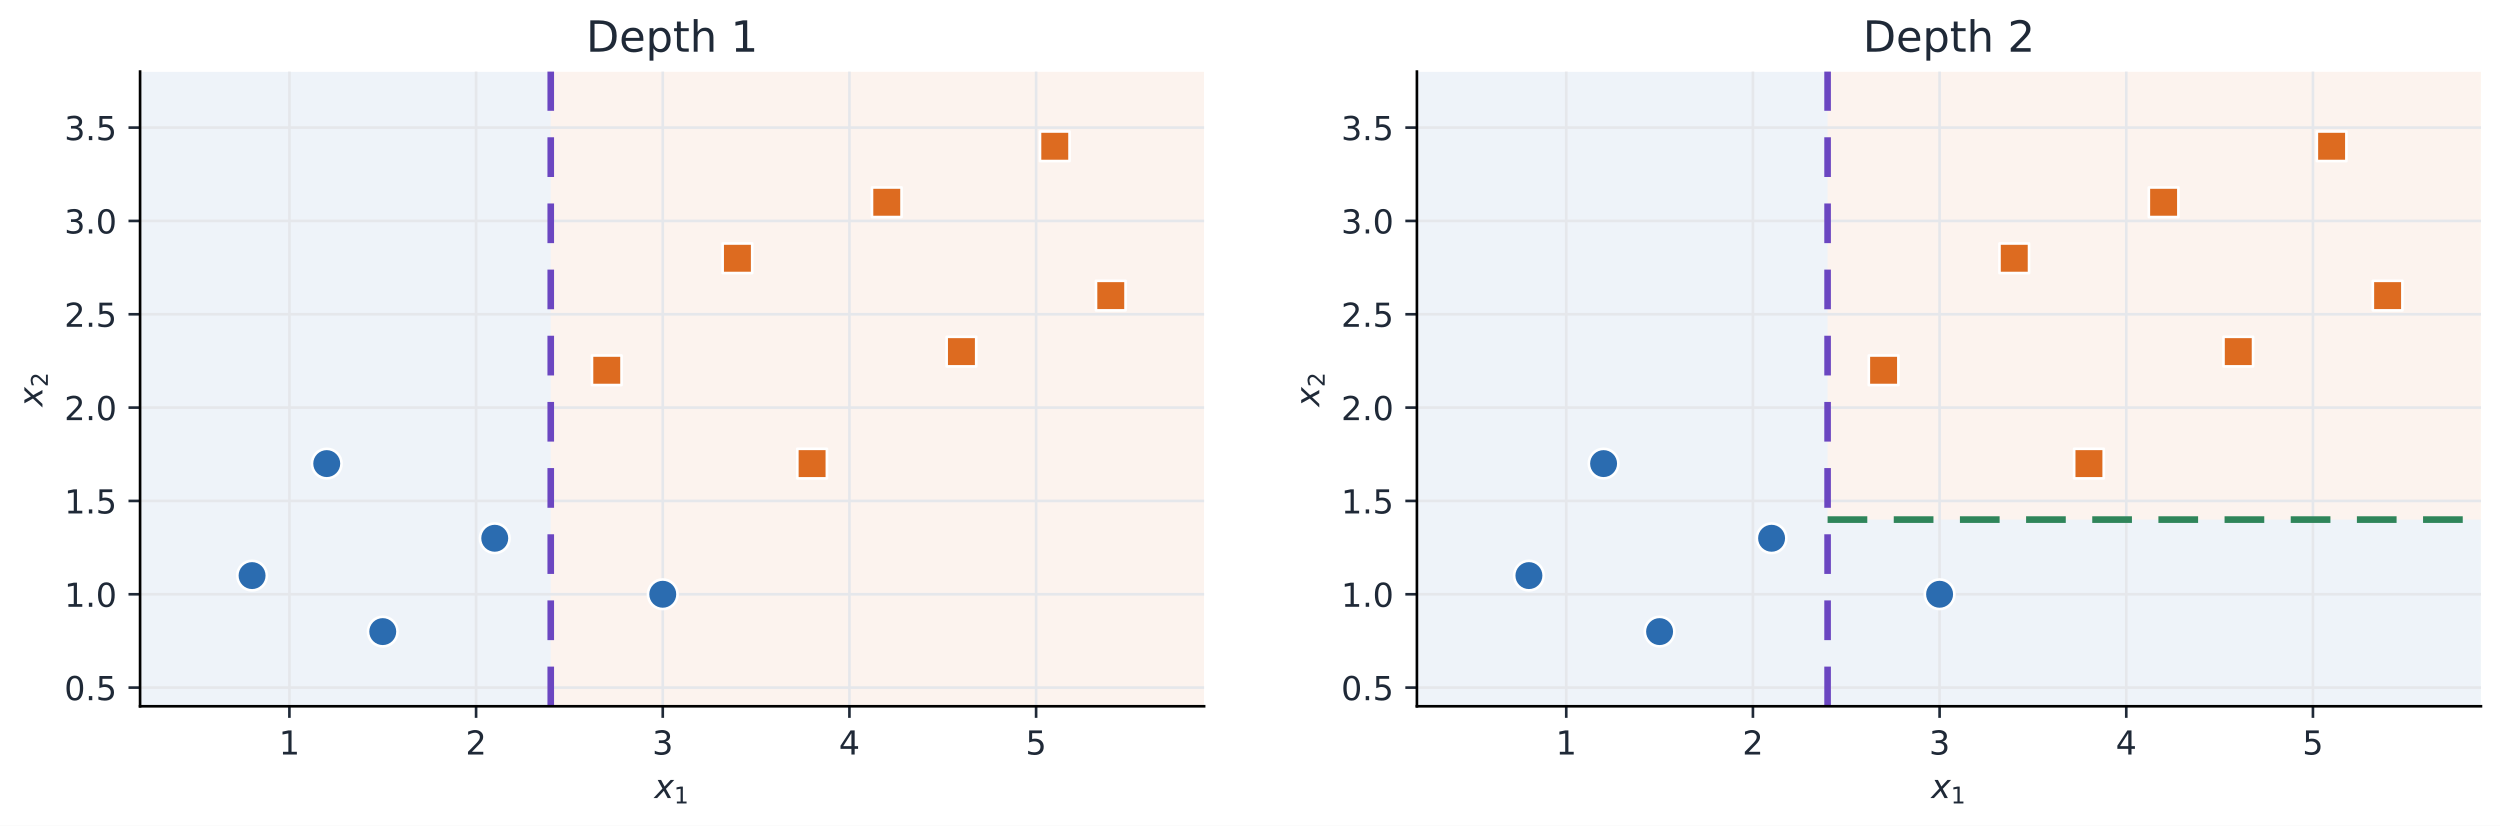
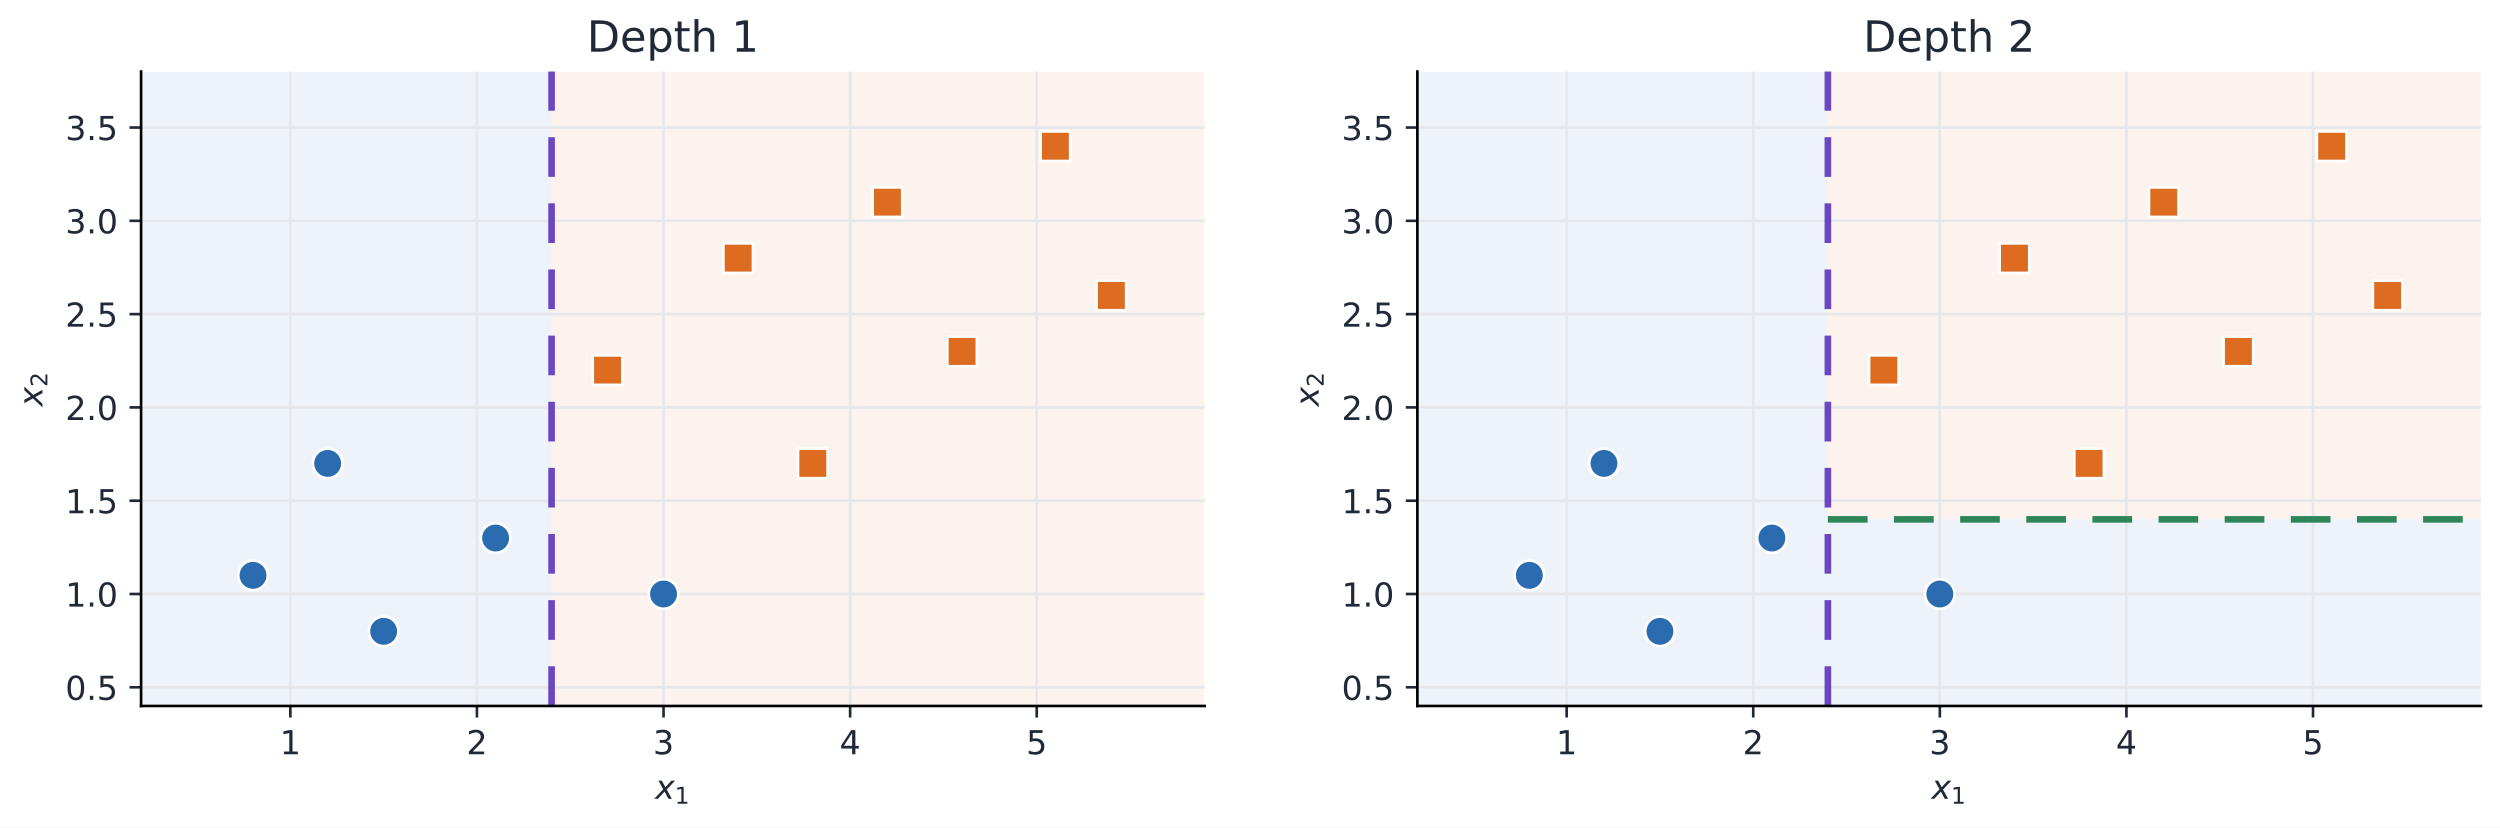
- <svg xmlns="http://www.w3.org/2000/svg" xmlns:xlink="http://www.w3.org/1999/xlink" width="755.717pt" height="249.612pt" viewBox="0 0 755.717 249.612" version="1.1">
+ <svg xmlns="http://www.w3.org/2000/svg" xmlns:xlink="http://www.w3.org/1999/xlink" width="756.039pt" height="250.256pt" viewBox="0 0 756.039 250.256" version="1.1">
  <defs>
    <style type="text/css">*{stroke-linejoin: round; stroke-linecap: butt}</style>
  </defs>
  <g id="figure_1">
    <g id="patch_1">
-       <path d="M 0 249.612  L 755.717 249.612  L 755.717 0  L 0 0  z " style="fill: #ffffff" />
+       <path d="M 0 250.256  L 756.039 250.256  L 756.039 0  L 0 0  z " style="fill: #ffffff" />
    </g>
    <g id="axes_1">
      <g id="patch_2">
-         <path d="M 42.341 213.496  L 363.985 213.496  L 363.985 21.638  L 42.341 21.638  z " style="fill: #ffffff" />
+         <path d="M 42.663 213.496  L 364.307 213.496  L 364.307 21.638  L 42.663 21.638  z " style="fill: #ffffff" />
      </g>
      <g id="patch_3">
-         <path d="M 42.341 213.496  L 166.484 213.496  L 166.484 21.638  L 42.341 21.638  z " clip-path="url(#pfe2c94f4bc)" style="fill: #2b6cb0; opacity: 0.08" />
+         <path d="M 42.663 213.496  L 166.806 213.496  L 166.806 21.638  L 42.663 21.638  z " clip-path="url(#pa8652439a4)" style="fill: #2b6cb0; opacity: 0.08" />
      </g>
      <g id="patch_4">
-         <path d="M 166.484 213.496  L 363.985 213.496  L 363.985 21.638  L 166.484 21.638  z " clip-path="url(#pfe2c94f4bc)" style="fill: #dd6b20; opacity: 0.08" />
+         <path d="M 166.806 213.496  L 364.307 213.496  L 364.307 21.638  L 166.806 21.638  z " clip-path="url(#pa8652439a4)" style="fill: #dd6b20; opacity: 0.08" />
      </g>
      <g id="matplotlib.axis_1">
        <g id="xtick_1">
          <g id="line2d_1">
-             <path d="M 87.484 213.496  L 87.484 21.638  " clip-path="url(#pfe2c94f4bc)" style="fill: none; stroke: #e5e7eb; stroke-width: 0.8; stroke-linecap: square" />
+             <path d="M 87.806 213.496  L 87.806 21.638  " clip-path="url(#pa8652439a4)" style="fill: none; stroke: #e5e7eb; stroke-width: 0.8; stroke-linecap: square" />
          </g>
          <g id="line2d_2">
            <defs>
-               <path id="mf021fe08a5" d="M 0 0  L 0 3.5  " style="stroke: #1f2937; stroke-width: 0.8" />
+               <path id="mcb373c6926" d="M 0 0  L 0 3.5  " style="stroke: #1f2937; stroke-width: 0.8" />
            </defs>
            <g>
-               <use xlink:href="#mf021fe08a5" x="87.484" y="213.496" style="fill: #1f2937; stroke: #1f2937; stroke-width: 0.8" />
+               <use xlink:href="#mcb373c6926" x="87.806" y="213.496" style="fill: #1f2937; stroke: #1f2937; stroke-width: 0.8" />
            </g>
          </g>
          <g id="text_1">
-             <text style="font-size: 10px; font-family: 'DejaVu Sans'; text-anchor: middle; fill: #1f2937" x="87.484" y="228.094" transform="rotate(-0 87.48422 228.094)">1</text>
+             <text style="font-size: 10px; font-family: 'DejaVu Sans'; text-anchor: middle; fill: #1f2937" x="87.806" y="228.093" transform="rotate(-0 87.80609 228.0932)">1</text>
          </g>
        </g>
        <g id="xtick_2">
          <g id="line2d_3">
-             <path d="M 143.913 213.496  L 143.913 21.638  " clip-path="url(#pfe2c94f4bc)" style="fill: none; stroke: #e5e7eb; stroke-width: 0.8; stroke-linecap: square" />
+             <path d="M 144.235 213.496  L 144.235 21.638  " clip-path="url(#pa8652439a4)" style="fill: none; stroke: #e5e7eb; stroke-width: 0.8; stroke-linecap: square" />
          </g>
          <g id="line2d_4">
            <g>
-               <use xlink:href="#mf021fe08a5" x="143.913" y="213.496" style="fill: #1f2937; stroke: #1f2937; stroke-width: 0.8" />
+               <use xlink:href="#mcb373c6926" x="144.235" y="213.496" style="fill: #1f2937; stroke: #1f2937; stroke-width: 0.8" />
            </g>
          </g>
          <g id="text_2">
-             <text style="font-size: 10px; font-family: 'DejaVu Sans'; text-anchor: middle; fill: #1f2937" x="143.913" y="228.094" transform="rotate(-0 143.9129 228.094)">2</text>
+             <text style="font-size: 10px; font-family: 'DejaVu Sans'; text-anchor: middle; fill: #1f2937" x="144.235" y="228.093" transform="rotate(-0 144.2348 228.0932)">2</text>
          </g>
        </g>
        <g id="xtick_3">
          <g id="line2d_5">
-             <path d="M 200.342 213.496  L 200.342 21.638  " clip-path="url(#pfe2c94f4bc)" style="fill: none; stroke: #e5e7eb; stroke-width: 0.8; stroke-linecap: square" />
+             <path d="M 200.664 213.496  L 200.664 21.638  " clip-path="url(#pa8652439a4)" style="fill: none; stroke: #e5e7eb; stroke-width: 0.8; stroke-linecap: square" />
          </g>
          <g id="line2d_6">
            <g>
-               <use xlink:href="#mf021fe08a5" x="200.342" y="213.496" style="fill: #1f2937; stroke: #1f2937; stroke-width: 0.8" />
+               <use xlink:href="#mcb373c6926" x="200.664" y="213.496" style="fill: #1f2937; stroke: #1f2937; stroke-width: 0.8" />
            </g>
          </g>
          <g id="text_3">
-             <text style="font-size: 10px; font-family: 'DejaVu Sans'; text-anchor: middle; fill: #1f2937" x="200.342" y="228.094" transform="rotate(-0 200.3416 228.094)">3</text>
+             <text style="font-size: 10px; font-family: 'DejaVu Sans'; text-anchor: middle; fill: #1f2937" x="200.664" y="228.093" transform="rotate(-0 200.6635 228.0932)">3</text>
          </g>
        </g>
        <g id="xtick_4">
          <g id="line2d_7">
-             <path d="M 256.77 213.496  L 256.77 21.638  " clip-path="url(#pfe2c94f4bc)" style="fill: none; stroke: #e5e7eb; stroke-width: 0.8; stroke-linecap: square" />
+             <path d="M 257.092 213.496  L 257.092 21.638  " clip-path="url(#pa8652439a4)" style="fill: none; stroke: #e5e7eb; stroke-width: 0.8; stroke-linecap: square" />
          </g>
          <g id="line2d_8">
            <g>
-               <use xlink:href="#mf021fe08a5" x="256.77" y="213.496" style="fill: #1f2937; stroke: #1f2937; stroke-width: 0.8" />
+               <use xlink:href="#mcb373c6926" x="257.092" y="213.496" style="fill: #1f2937; stroke: #1f2937; stroke-width: 0.8" />
            </g>
          </g>
          <g id="text_4">
-             <text style="font-size: 10px; font-family: 'DejaVu Sans'; text-anchor: middle; fill: #1f2937" x="256.77" y="228.094" transform="rotate(-0 256.7703 228.094)">4</text>
+             <text style="font-size: 10px; font-family: 'DejaVu Sans'; text-anchor: middle; fill: #1f2937" x="257.092" y="228.093" transform="rotate(-0 257.0922 228.0932)">4</text>
          </g>
        </g>
        <g id="xtick_5">
          <g id="line2d_9">
-             <path d="M 313.199 213.496  L 313.199 21.638  " clip-path="url(#pfe2c94f4bc)" style="fill: none; stroke: #e5e7eb; stroke-width: 0.8; stroke-linecap: square" />
+             <path d="M 313.521 213.496  L 313.521 21.638  " clip-path="url(#pa8652439a4)" style="fill: none; stroke: #e5e7eb; stroke-width: 0.8; stroke-linecap: square" />
          </g>
          <g id="line2d_10">
            <g>
-               <use xlink:href="#mf021fe08a5" x="313.199" y="213.496" style="fill: #1f2937; stroke: #1f2937; stroke-width: 0.8" />
+               <use xlink:href="#mcb373c6926" x="313.521" y="213.496" style="fill: #1f2937; stroke: #1f2937; stroke-width: 0.8" />
            </g>
          </g>
          <g id="text_5">
-             <text style="font-size: 10px; font-family: 'DejaVu Sans'; text-anchor: middle; fill: #1f2937" x="313.199" y="228.094" transform="rotate(-0 313.199 228.094)">5</text>
+             <text style="font-size: 10px; font-family: 'DejaVu Sans'; text-anchor: middle; fill: #1f2937" x="313.521" y="228.093" transform="rotate(-0 313.5209 228.0932)">5</text>
          </g>
        </g>
        <g id="text_6">
-           <g style="fill: #1f2937" transform="translate(197.8131 241.7721)">
+           <g style="fill: #1f2937" transform="translate(198.1349 242.0932)">
            <text>
              <tspan x="0" y="-0.531" style="font-style: oblique; font-size: 10px; font-family: 'DejaVu Sans'; fill: #1f2937">x</tspan>
-               <tspan x="5.918" y="1.109" style="font-size: 7px; font-family: 'DejaVu Sans'; fill: #1f2937">1</tspan>
+               <tspan x="5.918" y="0.969" style="font-size: 7px; font-family: 'DejaVu Sans'; fill: #1f2937">1</tspan>
            </text>
          </g>
        </g>
      </g>
      <g id="matplotlib.axis_2">
        <g id="ytick_1">
          <g id="line2d_11">
-             <path d="M 42.341 207.853  L 363.985 207.853  " clip-path="url(#pfe2c94f4bc)" style="fill: none; stroke: #e5e7eb; stroke-width: 0.8; stroke-linecap: square" />
+             <path d="M 42.663 207.853  L 364.307 207.853  " clip-path="url(#pa8652439a4)" style="fill: none; stroke: #e5e7eb; stroke-width: 0.8; stroke-linecap: square" />
          </g>
          <g id="line2d_12">
            <defs>
-               <path id="mad1e08b59c" d="M 0 0  L -3.5 0  " style="stroke: #1f2937; stroke-width: 0.8" />
+               <path id="m2e6cd925a8" d="M 0 0  L -3.5 0  " style="stroke: #1f2937; stroke-width: 0.8" />
            </defs>
            <g>
-               <use xlink:href="#mad1e08b59c" x="42.341" y="207.853" style="fill: #1f2937; stroke: #1f2937; stroke-width: 0.8" />
+               <use xlink:href="#m2e6cd925a8" x="42.663" y="207.853" style="fill: #1f2937; stroke: #1f2937; stroke-width: 0.8" />
            </g>
          </g>
          <g id="text_7">
-             <text style="font-size: 10px; font-family: 'DejaVu Sans'; text-anchor: end; fill: #1f2937" x="35.341" y="211.652" transform="rotate(-0 35.34125 211.6519)">0.5</text>
+             <text style="font-size: 10px; font-family: 'DejaVu Sans'; text-anchor: end; fill: #1f2937" x="35.663" y="211.652" transform="rotate(-0 35.66313 211.6515)">0.5</text>
          </g>
        </g>
        <g id="ytick_2">
          <g id="line2d_13">
-             <path d="M 42.341 179.638  L 363.985 179.638  " clip-path="url(#pfe2c94f4bc)" style="fill: none; stroke: #e5e7eb; stroke-width: 0.8; stroke-linecap: square" />
+             <path d="M 42.663 179.638  L 364.307 179.638  " clip-path="url(#pa8652439a4)" style="fill: none; stroke: #e5e7eb; stroke-width: 0.8; stroke-linecap: square" />
          </g>
          <g id="line2d_14">
            <g>
-               <use xlink:href="#mad1e08b59c" x="42.341" y="179.638" style="fill: #1f2937; stroke: #1f2937; stroke-width: 0.8" />
+               <use xlink:href="#m2e6cd925a8" x="42.663" y="179.638" style="fill: #1f2937; stroke: #1f2937; stroke-width: 0.8" />
            </g>
          </g>
          <g id="text_8">
-             <text style="font-size: 10px; font-family: 'DejaVu Sans'; text-anchor: end; fill: #1f2937" x="35.341" y="183.438" transform="rotate(-0 35.34125 183.4376)">1.0</text>
+             <text style="font-size: 10px; font-family: 'DejaVu Sans'; text-anchor: end; fill: #1f2937" x="35.663" y="183.437" transform="rotate(-0 35.66313 183.4372)">1.0</text>
          </g>
        </g>
        <g id="ytick_3">
          <g id="line2d_15">
-             <path d="M 42.341 151.424  L 363.985 151.424  " clip-path="url(#pfe2c94f4bc)" style="fill: none; stroke: #e5e7eb; stroke-width: 0.8; stroke-linecap: square" />
+             <path d="M 42.663 151.424  L 364.307 151.424  " clip-path="url(#pa8652439a4)" style="fill: none; stroke: #e5e7eb; stroke-width: 0.8; stroke-linecap: square" />
          </g>
          <g id="line2d_16">
            <g>
-               <use xlink:href="#mad1e08b59c" x="42.341" y="151.424" style="fill: #1f2937; stroke: #1f2937; stroke-width: 0.8" />
+               <use xlink:href="#m2e6cd925a8" x="42.663" y="151.424" style="fill: #1f2937; stroke: #1f2937; stroke-width: 0.8" />
            </g>
          </g>
          <g id="text_9">
-             <text style="font-size: 10px; font-family: 'DejaVu Sans'; text-anchor: end; fill: #1f2937" x="35.341" y="155.223" transform="rotate(-0 35.34125 155.2232)">1.5</text>
+             <text style="font-size: 10px; font-family: 'DejaVu Sans'; text-anchor: end; fill: #1f2937" x="35.663" y="155.223" transform="rotate(-0 35.66313 155.2228)">1.5</text>
          </g>
        </g>
        <g id="ytick_4">
          <g id="line2d_17">
-             <path d="M 42.341 123.21  L 363.985 123.21  " clip-path="url(#pfe2c94f4bc)" style="fill: none; stroke: #e5e7eb; stroke-width: 0.8; stroke-linecap: square" />
+             <path d="M 42.663 123.21  L 364.307 123.21  " clip-path="url(#pa8652439a4)" style="fill: none; stroke: #e5e7eb; stroke-width: 0.8; stroke-linecap: square" />
          </g>
          <g id="line2d_18">
            <g>
-               <use xlink:href="#mad1e08b59c" x="42.341" y="123.21" style="fill: #1f2937; stroke: #1f2937; stroke-width: 0.8" />
+               <use xlink:href="#m2e6cd925a8" x="42.663" y="123.21" style="fill: #1f2937; stroke: #1f2937; stroke-width: 0.8" />
            </g>
          </g>
          <g id="text_10">
-             <text style="font-size: 10px; font-family: 'DejaVu Sans'; text-anchor: end; fill: #1f2937" x="35.341" y="127.009" transform="rotate(-0 35.34125 127.0089)">2.0</text>
+             <text style="font-size: 10px; font-family: 'DejaVu Sans'; text-anchor: end; fill: #1f2937" x="35.663" y="127.008" transform="rotate(-0 35.66313 127.0085)">2.0</text>
          </g>
        </g>
        <g id="ytick_5">
          <g id="line2d_19">
-             <path d="M 42.341 94.995  L 363.985 94.995  " clip-path="url(#pfe2c94f4bc)" style="fill: none; stroke: #e5e7eb; stroke-width: 0.8; stroke-linecap: square" />
+             <path d="M 42.663 94.995  L 364.307 94.995  " clip-path="url(#pa8652439a4)" style="fill: none; stroke: #e5e7eb; stroke-width: 0.8; stroke-linecap: square" />
          </g>
          <g id="line2d_20">
            <g>
-               <use xlink:href="#mad1e08b59c" x="42.341" y="94.995" style="fill: #1f2937; stroke: #1f2937; stroke-width: 0.8" />
+               <use xlink:href="#m2e6cd925a8" x="42.663" y="94.995" style="fill: #1f2937; stroke: #1f2937; stroke-width: 0.8" />
            </g>
          </g>
          <g id="text_11">
-             <text style="font-size: 10px; font-family: 'DejaVu Sans'; text-anchor: end; fill: #1f2937" x="35.341" y="98.795" transform="rotate(-0 35.34125 98.79451)">2.5</text>
+             <text style="font-size: 10px; font-family: 'DejaVu Sans'; text-anchor: end; fill: #1f2937" x="35.663" y="98.794" transform="rotate(-0 35.66313 98.79412)">2.5</text>
          </g>
        </g>
        <g id="ytick_6">
          <g id="line2d_21">
-             <path d="M 42.341 66.781  L 363.985 66.781  " clip-path="url(#pfe2c94f4bc)" style="fill: none; stroke: #e5e7eb; stroke-width: 0.8; stroke-linecap: square" />
+             <path d="M 42.663 66.781  L 364.307 66.781  " clip-path="url(#pa8652439a4)" style="fill: none; stroke: #e5e7eb; stroke-width: 0.8; stroke-linecap: square" />
          </g>
          <g id="line2d_22">
            <g>
-               <use xlink:href="#mad1e08b59c" x="42.341" y="66.781" style="fill: #1f2937; stroke: #1f2937; stroke-width: 0.8" />
+               <use xlink:href="#m2e6cd925a8" x="42.663" y="66.781" style="fill: #1f2937; stroke: #1f2937; stroke-width: 0.8" />
            </g>
          </g>
          <g id="text_12">
-             <text style="font-size: 10px; font-family: 'DejaVu Sans'; text-anchor: end; fill: #1f2937" x="35.341" y="70.58" transform="rotate(-0 35.34125 70.58015)">3.0</text>
+             <text style="font-size: 10px; font-family: 'DejaVu Sans'; text-anchor: end; fill: #1f2937" x="35.663" y="70.58" transform="rotate(-0 35.66313 70.57976)">3.0</text>
          </g>
        </g>
        <g id="ytick_7">
          <g id="line2d_23">
-             <path d="M 42.341 38.567  L 363.985 38.567  " clip-path="url(#pfe2c94f4bc)" style="fill: none; stroke: #e5e7eb; stroke-width: 0.8; stroke-linecap: square" />
+             <path d="M 42.663 38.567  L 364.307 38.567  " clip-path="url(#pa8652439a4)" style="fill: none; stroke: #e5e7eb; stroke-width: 0.8; stroke-linecap: square" />
          </g>
          <g id="line2d_24">
            <g>
-               <use xlink:href="#mad1e08b59c" x="42.341" y="38.567" style="fill: #1f2937; stroke: #1f2937; stroke-width: 0.8" />
+               <use xlink:href="#m2e6cd925a8" x="42.663" y="38.567" style="fill: #1f2937; stroke: #1f2937; stroke-width: 0.8" />
            </g>
          </g>
          <g id="text_13">
-             <text style="font-size: 10px; font-family: 'DejaVu Sans'; text-anchor: end; fill: #1f2937" x="35.341" y="42.366" transform="rotate(-0 35.34125 42.3658)">3.5</text>
+             <text style="font-size: 10px; font-family: 'DejaVu Sans'; text-anchor: end; fill: #1f2937" x="35.663" y="42.365" transform="rotate(-0 35.66313 42.36541)">3.5</text>
          </g>
        </g>
        <g id="text_14">
-           <g style="fill: #1f2937" transform="translate(13.35844 122.9168) rotate(-90)">
+           <g style="fill: #1f2937" transform="translate(13.35766 122.9168) rotate(-90)">
            <text>
              <tspan x="0" y="-0.531" style="font-style: oblique; font-size: 10px; font-family: 'DejaVu Sans'; fill: #1f2937">x</tspan>
-               <tspan x="5.918" y="1.109" style="font-size: 7px; font-family: 'DejaVu Sans'; fill: #1f2937">2</tspan>
+               <tspan x="5.918" y="0.969" style="font-size: 7px; font-family: 'DejaVu Sans'; fill: #1f2937">2</tspan>
            </text>
          </g>
        </g>
      </g>
      <g id="line2d_25">
-         <path d="M 166.484 213.496  L 166.484 21.638  " clip-path="url(#pfe2c94f4bc)" style="fill: none; stroke-dasharray: 12,8; stroke-dashoffset: 0; stroke: #6b46c1; stroke-width: 2" />
+         <path d="M 166.806 213.496  L 166.806 21.638  " clip-path="url(#pa8652439a4)" style="fill: none; stroke-dasharray: 12,8; stroke-dashoffset: 0; stroke: #6b46c1; stroke-width: 2" />
      </g>
      <g id="patch_5">
-         <path d="M 42.341 213.496  L 42.341 21.638  " style="fill: none; stroke: #000000; stroke-width: 0.8; stroke-linejoin: miter; stroke-linecap: square" />
+         <path d="M 42.663 213.496  L 42.663 21.638  " style="fill: none; stroke: #000000; stroke-width: 0.8; stroke-linejoin: miter; stroke-linecap: square" />
      </g>
      <g id="patch_6">
-         <path d="M 42.341 213.496  L 363.985 213.496  " style="fill: none; stroke: #000000; stroke-width: 0.8; stroke-linejoin: miter; stroke-linecap: square" />
+         <path d="M 42.663 213.496  L 364.307 213.496  " style="fill: none; stroke: #000000; stroke-width: 0.8; stroke-linejoin: miter; stroke-linecap: square" />
      </g>
      <g id="PathCollection_1">
        <defs>
-           <path id="m07ee4163da" d="M 0 4.472  C 1.186 4.472 2.324 4.001 3.162 3.162  C 4.001 2.324 4.472 1.186 4.472 0  C 4.472 -1.186 4.001 -2.324 3.162 -3.162  C 2.324 -4.001 1.186 -4.472 0 -4.472  C -1.186 -4.472 -2.324 -4.001 -3.162 -3.162  C -4.001 -2.324 -4.472 -1.186 -4.472 0  C -4.472 1.186 -4.001 2.324 -3.162 3.162  C -2.324 4.001 -1.186 4.472 0 4.472  z " style="stroke: #ffffff; stroke-width: 0.8" />
+           <path id="m4b6f9107cd" d="M 0 4.472  C 1.186 4.472 2.324 4.001 3.162 3.162  C 4.001 2.324 4.472 1.186 4.472 0  C 4.472 -1.186 4.001 -2.324 3.162 -3.162  C 2.324 -4.001 1.186 -4.472 0 -4.472  C -1.186 -4.472 -2.324 -4.001 -3.162 -3.162  C -4.001 -2.324 -4.472 -1.186 -4.472 0  C -4.472 1.186 -4.001 2.324 -3.162 3.162  C -2.324 4.001 -1.186 4.472 0 4.472  z " style="stroke: #ffffff; stroke-width: 0.8" />
        </defs>
-         <g clip-path="url(#pfe2c94f4bc)">
-           <use xlink:href="#m07ee4163da" x="76.198" y="173.995" style="fill: #2b6cb0; stroke: #ffffff; stroke-width: 0.8" />
-           <use xlink:href="#m07ee4163da" x="98.77" y="140.138" style="fill: #2b6cb0; stroke: #ffffff; stroke-width: 0.8" />
-           <use xlink:href="#m07ee4163da" x="115.699" y="190.924" style="fill: #2b6cb0; stroke: #ffffff; stroke-width: 0.8" />
-           <use xlink:href="#m07ee4163da" x="149.556" y="162.71" style="fill: #2b6cb0; stroke: #ffffff; stroke-width: 0.8" />
-           <use xlink:href="#m07ee4163da" x="200.342" y="179.638" style="fill: #2b6cb0; stroke: #ffffff; stroke-width: 0.8" />
+         <g clip-path="url(#pa8652439a4)">
+           <use xlink:href="#m4b6f9107cd" x="76.52" y="173.995" style="fill: #2b6cb0; stroke: #ffffff; stroke-width: 0.8" />
+           <use xlink:href="#m4b6f9107cd" x="99.092" y="140.138" style="fill: #2b6cb0; stroke: #ffffff; stroke-width: 0.8" />
+           <use xlink:href="#m4b6f9107cd" x="116.02" y="190.924" style="fill: #2b6cb0; stroke: #ffffff; stroke-width: 0.8" />
+           <use xlink:href="#m4b6f9107cd" x="149.878" y="162.71" style="fill: #2b6cb0; stroke: #ffffff; stroke-width: 0.8" />
+           <use xlink:href="#m4b6f9107cd" x="200.664" y="179.638" style="fill: #2b6cb0; stroke: #ffffff; stroke-width: 0.8" />
        </g>
      </g>
      <g id="PathCollection_2">
        <defs>
-           <path id="mf845c9088c" d="M -4.472 4.472  L 4.472 4.472  L 4.472 -4.472  L -4.472 -4.472  z " style="stroke: #ffffff; stroke-width: 0.8" />
+           <path id="m2e77a513f2" d="M -4.472 4.472  L 4.472 4.472  L 4.472 -4.472  L -4.472 -4.472  z " style="stroke: #ffffff; stroke-width: 0.8" />
        </defs>
-         <g clip-path="url(#pfe2c94f4bc)">
-           <use xlink:href="#mf845c9088c" x="183.413" y="111.924" style="fill: #dd6b20; stroke: #ffffff; stroke-width: 0.8" />
-           <use xlink:href="#mf845c9088c" x="222.913" y="78.067" style="fill: #dd6b20; stroke: #ffffff; stroke-width: 0.8" />
-           <use xlink:href="#mf845c9088c" x="245.485" y="140.138" style="fill: #dd6b20; stroke: #ffffff; stroke-width: 0.8" />
-           <use xlink:href="#mf845c9088c" x="268.056" y="61.138" style="fill: #dd6b20; stroke: #ffffff; stroke-width: 0.8" />
-           <use xlink:href="#mf845c9088c" x="290.628" y="106.281" style="fill: #dd6b20; stroke: #ffffff; stroke-width: 0.8" />
-           <use xlink:href="#mf845c9088c" x="318.842" y="44.209" style="fill: #dd6b20; stroke: #ffffff; stroke-width: 0.8" />
-           <use xlink:href="#mf845c9088c" x="335.771" y="89.352" style="fill: #dd6b20; stroke: #ffffff; stroke-width: 0.8" />
+         <g clip-path="url(#pa8652439a4)">
+           <use xlink:href="#m2e77a513f2" x="183.735" y="111.924" style="fill: #dd6b20; stroke: #ffffff; stroke-width: 0.8" />
+           <use xlink:href="#m2e77a513f2" x="223.235" y="78.067" style="fill: #dd6b20; stroke: #ffffff; stroke-width: 0.8" />
+           <use xlink:href="#m2e77a513f2" x="245.806" y="140.138" style="fill: #dd6b20; stroke: #ffffff; stroke-width: 0.8" />
+           <use xlink:href="#m2e77a513f2" x="268.378" y="61.138" style="fill: #dd6b20; stroke: #ffffff; stroke-width: 0.8" />
+           <use xlink:href="#m2e77a513f2" x="290.949" y="106.281" style="fill: #dd6b20; stroke: #ffffff; stroke-width: 0.8" />
+           <use xlink:href="#m2e77a513f2" x="319.164" y="44.209" style="fill: #dd6b20; stroke: #ffffff; stroke-width: 0.8" />
+           <use xlink:href="#m2e77a513f2" x="336.092" y="89.352" style="fill: #dd6b20; stroke: #ffffff; stroke-width: 0.8" />
        </g>
      </g>
      <g id="text_15">
-         <text style="font-size: 13px; font-family: 'DejaVu Sans'; text-anchor: middle; fill: #1f2937" x="203.163" y="15.638" transform="rotate(-0 203.1631 15.63797)">Depth 1</text>
+         <text style="font-size: 13px; font-family: 'DejaVu Sans'; text-anchor: middle; fill: #1f2937" x="203.485" y="15.638" transform="rotate(-0 203.4849 15.63797)">Depth 1</text>
      </g>
    </g>
    <g id="axes_2">
      <g id="patch_7">
-         <path d="M 428.314 213.496  L 749.957 213.496  L 749.957 21.638  L 428.314 21.638  z " style="fill: #ffffff" />
+         <path d="M 428.635 213.496  L 750.279 213.496  L 750.279 21.638  L 428.635 21.638  z " style="fill: #ffffff" />
      </g>
      <g id="patch_8">
-         <path d="M 428.314 213.496  L 552.457 213.496  L 552.457 21.638  L 428.314 21.638  z " clip-path="url(#p878939c0ee)" style="fill: #2b6cb0; opacity: 0.08" />
+         <path d="M 428.635 213.496  L 552.779 213.496  L 552.779 21.638  L 428.635 21.638  z " clip-path="url(#p2d38fd3fe0)" style="fill: #2b6cb0; opacity: 0.08" />
      </g>
      <g id="patch_9">
-         <path d="M 552.457 213.496  L 749.957 213.496  L 749.957 157.067  L 552.457 157.067  z " clip-path="url(#p878939c0ee)" style="fill: #2b6cb0; opacity: 0.08" />
+         <path d="M 552.779 213.496  L 750.279 213.496  L 750.279 157.067  L 552.779 157.067  z " clip-path="url(#p2d38fd3fe0)" style="fill: #2b6cb0; opacity: 0.08" />
      </g>
      <g id="patch_10">
-         <path d="M 552.457 157.067  L 749.957 157.067  L 749.957 21.638  L 552.457 21.638  z " clip-path="url(#p878939c0ee)" style="fill: #dd6b20; opacity: 0.08" />
+         <path d="M 552.779 157.067  L 750.279 157.067  L 750.279 21.638  L 552.779 21.638  z " clip-path="url(#p2d38fd3fe0)" style="fill: #dd6b20; opacity: 0.08" />
      </g>
      <g id="matplotlib.axis_3">
        <g id="xtick_6">
          <g id="line2d_26">
-             <path d="M 473.457 213.496  L 473.457 21.638  " clip-path="url(#p878939c0ee)" style="fill: none; stroke: #e5e7eb; stroke-width: 0.8; stroke-linecap: square" />
+             <path d="M 473.778 213.496  L 473.778 21.638  " clip-path="url(#p2d38fd3fe0)" style="fill: none; stroke: #e5e7eb; stroke-width: 0.8; stroke-linecap: square" />
          </g>
          <g id="line2d_27">
            <g>
-               <use xlink:href="#mf021fe08a5" x="473.457" y="213.496" style="fill: #1f2937; stroke: #1f2937; stroke-width: 0.8" />
+               <use xlink:href="#mcb373c6926" x="473.778" y="213.496" style="fill: #1f2937; stroke: #1f2937; stroke-width: 0.8" />
            </g>
          </g>
          <g id="text_16">
-             <text style="font-size: 10px; font-family: 'DejaVu Sans'; text-anchor: middle; fill: #1f2937" x="473.457" y="228.094" transform="rotate(-0 473.4566 228.094)">1</text>
+             <text style="font-size: 10px; font-family: 'DejaVu Sans'; text-anchor: middle; fill: #1f2937" x="473.778" y="228.093" transform="rotate(-0 473.7785 228.0932)">1</text>
          </g>
        </g>
        <g id="xtick_7">
          <g id="line2d_28">
-             <path d="M 529.885 213.496  L 529.885 21.638  " clip-path="url(#p878939c0ee)" style="fill: none; stroke: #e5e7eb; stroke-width: 0.8; stroke-linecap: square" />
+             <path d="M 530.207 213.496  L 530.207 21.638  " clip-path="url(#p2d38fd3fe0)" style="fill: none; stroke: #e5e7eb; stroke-width: 0.8; stroke-linecap: square" />
          </g>
          <g id="line2d_29">
            <g>
-               <use xlink:href="#mf021fe08a5" x="529.885" y="213.496" style="fill: #1f2937; stroke: #1f2937; stroke-width: 0.8" />
+               <use xlink:href="#mcb373c6926" x="530.207" y="213.496" style="fill: #1f2937; stroke: #1f2937; stroke-width: 0.8" />
            </g>
          </g>
          <g id="text_17">
-             <text style="font-size: 10px; font-family: 'DejaVu Sans'; text-anchor: middle; fill: #1f2937" x="529.885" y="228.094" transform="rotate(-0 529.8853 228.094)">2</text>
+             <text style="font-size: 10px; font-family: 'DejaVu Sans'; text-anchor: middle; fill: #1f2937" x="530.207" y="228.093" transform="rotate(-0 530.2072 228.0932)">2</text>
          </g>
        </g>
        <g id="xtick_8">
          <g id="line2d_30">
-             <path d="M 586.314 213.496  L 586.314 21.638  " clip-path="url(#p878939c0ee)" style="fill: none; stroke: #e5e7eb; stroke-width: 0.8; stroke-linecap: square" />
+             <path d="M 586.636 213.496  L 586.636 21.638  " clip-path="url(#p2d38fd3fe0)" style="fill: none; stroke: #e5e7eb; stroke-width: 0.8; stroke-linecap: square" />
          </g>
          <g id="line2d_31">
            <g>
-               <use xlink:href="#mf021fe08a5" x="586.314" y="213.496" style="fill: #1f2937; stroke: #1f2937; stroke-width: 0.8" />
+               <use xlink:href="#mcb373c6926" x="586.636" y="213.496" style="fill: #1f2937; stroke: #1f2937; stroke-width: 0.8" />
            </g>
          </g>
          <g id="text_18">
-             <text style="font-size: 10px; font-family: 'DejaVu Sans'; text-anchor: middle; fill: #1f2937" x="586.314" y="228.094" transform="rotate(-0 586.314 228.094)">3</text>
+             <text style="font-size: 10px; font-family: 'DejaVu Sans'; text-anchor: middle; fill: #1f2937" x="586.636" y="228.093" transform="rotate(-0 586.6359 228.0932)">3</text>
          </g>
        </g>
        <g id="xtick_9">
          <g id="line2d_32">
-             <path d="M 642.743 213.496  L 642.743 21.638  " clip-path="url(#p878939c0ee)" style="fill: none; stroke: #e5e7eb; stroke-width: 0.8; stroke-linecap: square" />
+             <path d="M 643.065 213.496  L 643.065 21.638  " clip-path="url(#p2d38fd3fe0)" style="fill: none; stroke: #e5e7eb; stroke-width: 0.8; stroke-linecap: square" />
          </g>
          <g id="line2d_33">
            <g>
-               <use xlink:href="#mf021fe08a5" x="642.743" y="213.496" style="fill: #1f2937; stroke: #1f2937; stroke-width: 0.8" />
+               <use xlink:href="#mcb373c6926" x="643.065" y="213.496" style="fill: #1f2937; stroke: #1f2937; stroke-width: 0.8" />
            </g>
          </g>
          <g id="text_19">
-             <text style="font-size: 10px; font-family: 'DejaVu Sans'; text-anchor: middle; fill: #1f2937" x="642.743" y="228.094" transform="rotate(-0 642.7427 228.094)">4</text>
+             <text style="font-size: 10px; font-family: 'DejaVu Sans'; text-anchor: middle; fill: #1f2937" x="643.065" y="228.093" transform="rotate(-0 643.0646 228.0932)">4</text>
          </g>
        </g>
        <g id="xtick_10">
          <g id="line2d_34">
-             <path d="M 699.171 213.496  L 699.171 21.638  " clip-path="url(#p878939c0ee)" style="fill: none; stroke: #e5e7eb; stroke-width: 0.8; stroke-linecap: square" />
+             <path d="M 699.493 213.496  L 699.493 21.638  " clip-path="url(#p2d38fd3fe0)" style="fill: none; stroke: #e5e7eb; stroke-width: 0.8; stroke-linecap: square" />
          </g>
          <g id="line2d_35">
            <g>
-               <use xlink:href="#mf021fe08a5" x="699.171" y="213.496" style="fill: #1f2937; stroke: #1f2937; stroke-width: 0.8" />
+               <use xlink:href="#mcb373c6926" x="699.493" y="213.496" style="fill: #1f2937; stroke: #1f2937; stroke-width: 0.8" />
            </g>
          </g>
          <g id="text_20">
-             <text style="font-size: 10px; font-family: 'DejaVu Sans'; text-anchor: middle; fill: #1f2937" x="699.171" y="228.094" transform="rotate(-0 699.1714 228.094)">5</text>
+             <text style="font-size: 10px; font-family: 'DejaVu Sans'; text-anchor: middle; fill: #1f2937" x="699.493" y="228.093" transform="rotate(-0 699.4933 228.0932)">5</text>
          </g>
        </g>
        <g id="text_21">
-           <g style="fill: #1f2937" transform="translate(583.7854 241.7721)">
+           <g style="fill: #1f2937" transform="translate(584.1073 242.0932)">
            <text>
              <tspan x="0" y="-0.531" style="font-style: oblique; font-size: 10px; font-family: 'DejaVu Sans'; fill: #1f2937">x</tspan>
-               <tspan x="5.918" y="1.109" style="font-size: 7px; font-family: 'DejaVu Sans'; fill: #1f2937">1</tspan>
+               <tspan x="5.918" y="0.969" style="font-size: 7px; font-family: 'DejaVu Sans'; fill: #1f2937">1</tspan>
            </text>
          </g>
        </g>
      </g>
      <g id="matplotlib.axis_4">
        <g id="ytick_8">
          <g id="line2d_36">
-             <path d="M 428.314 207.853  L 749.957 207.853  " clip-path="url(#p878939c0ee)" style="fill: none; stroke: #e5e7eb; stroke-width: 0.8; stroke-linecap: square" />
+             <path d="M 428.635 207.853  L 750.279 207.853  " clip-path="url(#p2d38fd3fe0)" style="fill: none; stroke: #e5e7eb; stroke-width: 0.8; stroke-linecap: square" />
          </g>
          <g id="line2d_37">
            <g>
-               <use xlink:href="#mad1e08b59c" x="428.314" y="207.853" style="fill: #1f2937; stroke: #1f2937; stroke-width: 0.8" />
+               <use xlink:href="#m2e6cd925a8" x="428.635" y="207.853" style="fill: #1f2937; stroke: #1f2937; stroke-width: 0.8" />
            </g>
          </g>
          <g id="text_22">
-             <text style="font-size: 10px; font-family: 'DejaVu Sans'; text-anchor: end; fill: #1f2937" x="421.314" y="211.652" transform="rotate(-0 421.3136 211.6519)">0.5</text>
+             <text style="font-size: 10px; font-family: 'DejaVu Sans'; text-anchor: end; fill: #1f2937" x="421.635" y="211.652" transform="rotate(-0 421.6355 211.6515)">0.5</text>
          </g>
        </g>
        <g id="ytick_9">
          <g id="line2d_38">
-             <path d="M 428.314 179.638  L 749.957 179.638  " clip-path="url(#p878939c0ee)" style="fill: none; stroke: #e5e7eb; stroke-width: 0.8; stroke-linecap: square" />
+             <path d="M 428.635 179.638  L 750.279 179.638  " clip-path="url(#p2d38fd3fe0)" style="fill: none; stroke: #e5e7eb; stroke-width: 0.8; stroke-linecap: square" />
          </g>
          <g id="line2d_39">
            <g>
-               <use xlink:href="#mad1e08b59c" x="428.314" y="179.638" style="fill: #1f2937; stroke: #1f2937; stroke-width: 0.8" />
+               <use xlink:href="#m2e6cd925a8" x="428.635" y="179.638" style="fill: #1f2937; stroke: #1f2937; stroke-width: 0.8" />
            </g>
          </g>
          <g id="text_23">
-             <text style="font-size: 10px; font-family: 'DejaVu Sans'; text-anchor: end; fill: #1f2937" x="421.314" y="183.438" transform="rotate(-0 421.3136 183.4376)">1.0</text>
+             <text style="font-size: 10px; font-family: 'DejaVu Sans'; text-anchor: end; fill: #1f2937" x="421.635" y="183.437" transform="rotate(-0 421.6355 183.4372)">1.0</text>
          </g>
        </g>
        <g id="ytick_10">
          <g id="line2d_40">
-             <path d="M 428.314 151.424  L 749.957 151.424  " clip-path="url(#p878939c0ee)" style="fill: none; stroke: #e5e7eb; stroke-width: 0.8; stroke-linecap: square" />
+             <path d="M 428.635 151.424  L 750.279 151.424  " clip-path="url(#p2d38fd3fe0)" style="fill: none; stroke: #e5e7eb; stroke-width: 0.8; stroke-linecap: square" />
          </g>
          <g id="line2d_41">
            <g>
-               <use xlink:href="#mad1e08b59c" x="428.314" y="151.424" style="fill: #1f2937; stroke: #1f2937; stroke-width: 0.8" />
+               <use xlink:href="#m2e6cd925a8" x="428.635" y="151.424" style="fill: #1f2937; stroke: #1f2937; stroke-width: 0.8" />
            </g>
          </g>
          <g id="text_24">
-             <text style="font-size: 10px; font-family: 'DejaVu Sans'; text-anchor: end; fill: #1f2937" x="421.314" y="155.223" transform="rotate(-0 421.3136 155.2232)">1.5</text>
+             <text style="font-size: 10px; font-family: 'DejaVu Sans'; text-anchor: end; fill: #1f2937" x="421.635" y="155.223" transform="rotate(-0 421.6355 155.2228)">1.5</text>
          </g>
        </g>
        <g id="ytick_11">
          <g id="line2d_42">
-             <path d="M 428.314 123.21  L 749.957 123.21  " clip-path="url(#p878939c0ee)" style="fill: none; stroke: #e5e7eb; stroke-width: 0.8; stroke-linecap: square" />
+             <path d="M 428.635 123.21  L 750.279 123.21  " clip-path="url(#p2d38fd3fe0)" style="fill: none; stroke: #e5e7eb; stroke-width: 0.8; stroke-linecap: square" />
          </g>
          <g id="line2d_43">
            <g>
-               <use xlink:href="#mad1e08b59c" x="428.314" y="123.21" style="fill: #1f2937; stroke: #1f2937; stroke-width: 0.8" />
+               <use xlink:href="#m2e6cd925a8" x="428.635" y="123.21" style="fill: #1f2937; stroke: #1f2937; stroke-width: 0.8" />
            </g>
          </g>
          <g id="text_25">
-             <text style="font-size: 10px; font-family: 'DejaVu Sans'; text-anchor: end; fill: #1f2937" x="421.314" y="127.009" transform="rotate(-0 421.3136 127.0089)">2.0</text>
+             <text style="font-size: 10px; font-family: 'DejaVu Sans'; text-anchor: end; fill: #1f2937" x="421.635" y="127.008" transform="rotate(-0 421.6355 127.0085)">2.0</text>
          </g>
        </g>
        <g id="ytick_12">
          <g id="line2d_44">
-             <path d="M 428.314 94.995  L 749.957 94.995  " clip-path="url(#p878939c0ee)" style="fill: none; stroke: #e5e7eb; stroke-width: 0.8; stroke-linecap: square" />
+             <path d="M 428.635 94.995  L 750.279 94.995  " clip-path="url(#p2d38fd3fe0)" style="fill: none; stroke: #e5e7eb; stroke-width: 0.8; stroke-linecap: square" />
          </g>
          <g id="line2d_45">
            <g>
-               <use xlink:href="#mad1e08b59c" x="428.314" y="94.995" style="fill: #1f2937; stroke: #1f2937; stroke-width: 0.8" />
+               <use xlink:href="#m2e6cd925a8" x="428.635" y="94.995" style="fill: #1f2937; stroke: #1f2937; stroke-width: 0.8" />
            </g>
          </g>
          <g id="text_26">
-             <text style="font-size: 10px; font-family: 'DejaVu Sans'; text-anchor: end; fill: #1f2937" x="421.314" y="98.795" transform="rotate(-0 421.3136 98.79451)">2.5</text>
+             <text style="font-size: 10px; font-family: 'DejaVu Sans'; text-anchor: end; fill: #1f2937" x="421.635" y="98.794" transform="rotate(-0 421.6355 98.79412)">2.5</text>
          </g>
        </g>
        <g id="ytick_13">
          <g id="line2d_46">
-             <path d="M 428.314 66.781  L 749.957 66.781  " clip-path="url(#p878939c0ee)" style="fill: none; stroke: #e5e7eb; stroke-width: 0.8; stroke-linecap: square" />
+             <path d="M 428.635 66.781  L 750.279 66.781  " clip-path="url(#p2d38fd3fe0)" style="fill: none; stroke: #e5e7eb; stroke-width: 0.8; stroke-linecap: square" />
          </g>
          <g id="line2d_47">
            <g>
-               <use xlink:href="#mad1e08b59c" x="428.314" y="66.781" style="fill: #1f2937; stroke: #1f2937; stroke-width: 0.8" />
+               <use xlink:href="#m2e6cd925a8" x="428.635" y="66.781" style="fill: #1f2937; stroke: #1f2937; stroke-width: 0.8" />
            </g>
          </g>
          <g id="text_27">
-             <text style="font-size: 10px; font-family: 'DejaVu Sans'; text-anchor: end; fill: #1f2937" x="421.314" y="70.58" transform="rotate(-0 421.3136 70.58015)">3.0</text>
+             <text style="font-size: 10px; font-family: 'DejaVu Sans'; text-anchor: end; fill: #1f2937" x="421.635" y="70.58" transform="rotate(-0 421.6355 70.57976)">3.0</text>
          </g>
        </g>
        <g id="ytick_14">
          <g id="line2d_48">
-             <path d="M 428.314 38.567  L 749.957 38.567  " clip-path="url(#p878939c0ee)" style="fill: none; stroke: #e5e7eb; stroke-width: 0.8; stroke-linecap: square" />
+             <path d="M 428.635 38.567  L 750.279 38.567  " clip-path="url(#p2d38fd3fe0)" style="fill: none; stroke: #e5e7eb; stroke-width: 0.8; stroke-linecap: square" />
          </g>
          <g id="line2d_49">
            <g>
-               <use xlink:href="#mad1e08b59c" x="428.314" y="38.567" style="fill: #1f2937; stroke: #1f2937; stroke-width: 0.8" />
+               <use xlink:href="#m2e6cd925a8" x="428.635" y="38.567" style="fill: #1f2937; stroke: #1f2937; stroke-width: 0.8" />
            </g>
          </g>
          <g id="text_28">
-             <text style="font-size: 10px; font-family: 'DejaVu Sans'; text-anchor: end; fill: #1f2937" x="421.314" y="42.366" transform="rotate(-0 421.3136 42.3658)">3.5</text>
+             <text style="font-size: 10px; font-family: 'DejaVu Sans'; text-anchor: end; fill: #1f2937" x="421.635" y="42.365" transform="rotate(-0 421.6355 42.36541)">3.5</text>
          </g>
        </g>
        <g id="text_29">
-           <g style="fill: #1f2937" transform="translate(399.3308 122.9168) rotate(-90)">
+           <g style="fill: #1f2937" transform="translate(399.33 122.9168) rotate(-90)">
            <text>
              <tspan x="0" y="-0.531" style="font-style: oblique; font-size: 10px; font-family: 'DejaVu Sans'; fill: #1f2937">x</tspan>
-               <tspan x="5.918" y="1.109" style="font-size: 7px; font-family: 'DejaVu Sans'; fill: #1f2937">2</tspan>
+               <tspan x="5.918" y="0.969" style="font-size: 7px; font-family: 'DejaVu Sans'; fill: #1f2937">2</tspan>
            </text>
          </g>
        </g>
      </g>
      <g id="line2d_50">
-         <path d="M 552.457 213.496  L 552.457 21.638  " clip-path="url(#p878939c0ee)" style="fill: none; stroke-dasharray: 12,8; stroke-dashoffset: 0; stroke: #6b46c1; stroke-width: 2" />
+         <path d="M 552.779 213.496  L 552.779 21.638  " clip-path="url(#p2d38fd3fe0)" style="fill: none; stroke-dasharray: 12,8; stroke-dashoffset: 0; stroke: #6b46c1; stroke-width: 2" />
      </g>
      <g id="LineCollection_1">
-         <path d="M 552.457 157.067  L 749.957 157.067  " clip-path="url(#p878939c0ee)" style="fill: none; stroke-dasharray: 12,8; stroke-dashoffset: 0; stroke: #2f855a; stroke-width: 2" />
+         <path d="M 552.779 157.067  L 750.279 157.067  " clip-path="url(#p2d38fd3fe0)" style="fill: none; stroke-dasharray: 12,8; stroke-dashoffset: 0; stroke: #2f855a; stroke-width: 2" />
      </g>
      <g id="patch_11">
-         <path d="M 428.314 213.496  L 428.314 21.638  " style="fill: none; stroke: #000000; stroke-width: 0.8; stroke-linejoin: miter; stroke-linecap: square" />
+         <path d="M 428.635 213.496  L 428.635 21.638  " style="fill: none; stroke: #000000; stroke-width: 0.8; stroke-linejoin: miter; stroke-linecap: square" />
      </g>
      <g id="patch_12">
-         <path d="M 428.314 213.496  L 749.957 213.496  " style="fill: none; stroke: #000000; stroke-width: 0.8; stroke-linejoin: miter; stroke-linecap: square" />
+         <path d="M 428.635 213.496  L 750.279 213.496  " style="fill: none; stroke: #000000; stroke-width: 0.8; stroke-linejoin: miter; stroke-linecap: square" />
      </g>
      <g id="PathCollection_3">
-         <g clip-path="url(#p878939c0ee)">
-           <use xlink:href="#m07ee4163da" x="462.171" y="173.995" style="fill: #2b6cb0; stroke: #ffffff; stroke-width: 0.8" />
-           <use xlink:href="#m07ee4163da" x="484.742" y="140.138" style="fill: #2b6cb0; stroke: #ffffff; stroke-width: 0.8" />
-           <use xlink:href="#m07ee4163da" x="501.671" y="190.924" style="fill: #2b6cb0; stroke: #ffffff; stroke-width: 0.8" />
-           <use xlink:href="#m07ee4163da" x="535.528" y="162.71" style="fill: #2b6cb0; stroke: #ffffff; stroke-width: 0.8" />
-           <use xlink:href="#m07ee4163da" x="586.314" y="179.638" style="fill: #2b6cb0; stroke: #ffffff; stroke-width: 0.8" />
+         <g clip-path="url(#p2d38fd3fe0)">
+           <use xlink:href="#m4b6f9107cd" x="462.493" y="173.995" style="fill: #2b6cb0; stroke: #ffffff; stroke-width: 0.8" />
+           <use xlink:href="#m4b6f9107cd" x="485.064" y="140.138" style="fill: #2b6cb0; stroke: #ffffff; stroke-width: 0.8" />
+           <use xlink:href="#m4b6f9107cd" x="501.993" y="190.924" style="fill: #2b6cb0; stroke: #ffffff; stroke-width: 0.8" />
+           <use xlink:href="#m4b6f9107cd" x="535.85" y="162.71" style="fill: #2b6cb0; stroke: #ffffff; stroke-width: 0.8" />
+           <use xlink:href="#m4b6f9107cd" x="586.636" y="179.638" style="fill: #2b6cb0; stroke: #ffffff; stroke-width: 0.8" />
        </g>
      </g>
      <g id="PathCollection_4">
-         <g clip-path="url(#p878939c0ee)">
-           <use xlink:href="#mf845c9088c" x="569.385" y="111.924" style="fill: #dd6b20; stroke: #ffffff; stroke-width: 0.8" />
-           <use xlink:href="#mf845c9088c" x="608.885" y="78.067" style="fill: #dd6b20; stroke: #ffffff; stroke-width: 0.8" />
-           <use xlink:href="#mf845c9088c" x="631.457" y="140.138" style="fill: #dd6b20; stroke: #ffffff; stroke-width: 0.8" />
-           <use xlink:href="#mf845c9088c" x="654.028" y="61.138" style="fill: #dd6b20; stroke: #ffffff; stroke-width: 0.8" />
-           <use xlink:href="#mf845c9088c" x="676.6" y="106.281" style="fill: #dd6b20; stroke: #ffffff; stroke-width: 0.8" />
-           <use xlink:href="#mf845c9088c" x="704.814" y="44.209" style="fill: #dd6b20; stroke: #ffffff; stroke-width: 0.8" />
-           <use xlink:href="#mf845c9088c" x="721.743" y="89.352" style="fill: #dd6b20; stroke: #ffffff; stroke-width: 0.8" />
+         <g clip-path="url(#p2d38fd3fe0)">
+           <use xlink:href="#m2e77a513f2" x="569.707" y="111.924" style="fill: #dd6b20; stroke: #ffffff; stroke-width: 0.8" />
+           <use xlink:href="#m2e77a513f2" x="609.207" y="78.067" style="fill: #dd6b20; stroke: #ffffff; stroke-width: 0.8" />
+           <use xlink:href="#m2e77a513f2" x="631.779" y="140.138" style="fill: #dd6b20; stroke: #ffffff; stroke-width: 0.8" />
+           <use xlink:href="#m2e77a513f2" x="654.35" y="61.138" style="fill: #dd6b20; stroke: #ffffff; stroke-width: 0.8" />
+           <use xlink:href="#m2e77a513f2" x="676.922" y="106.281" style="fill: #dd6b20; stroke: #ffffff; stroke-width: 0.8" />
+           <use xlink:href="#m2e77a513f2" x="705.136" y="44.209" style="fill: #dd6b20; stroke: #ffffff; stroke-width: 0.8" />
+           <use xlink:href="#m2e77a513f2" x="722.065" y="89.352" style="fill: #dd6b20; stroke: #ffffff; stroke-width: 0.8" />
        </g>
      </g>
      <g id="text_30">
-         <text style="font-size: 13px; font-family: 'DejaVu Sans'; text-anchor: middle; fill: #1f2937" x="589.135" y="15.638" transform="rotate(-0 589.1354 15.63797)">Depth 2</text>
+         <text style="font-size: 13px; font-family: 'DejaVu Sans'; text-anchor: middle; fill: #1f2937" x="589.457" y="15.638" transform="rotate(-0 589.4573 15.63797)">Depth 2</text>
      </g>
    </g>
  </g>
  <defs>
-     <clipPath id="pfe2c94f4bc">
-       <rect x="42.341" y="21.638" width="321.644" height="191.858" />
+     <clipPath id="pa8652439a4">
+       <rect x="42.663" y="21.638" width="321.644" height="191.858" />
    </clipPath>
-     <clipPath id="p878939c0ee">
-       <rect x="428.314" y="21.638" width="321.644" height="191.858" />
+     <clipPath id="p2d38fd3fe0">
+       <rect x="428.635" y="21.638" width="321.644" height="191.858" />
    </clipPath>
  </defs>
</svg>
